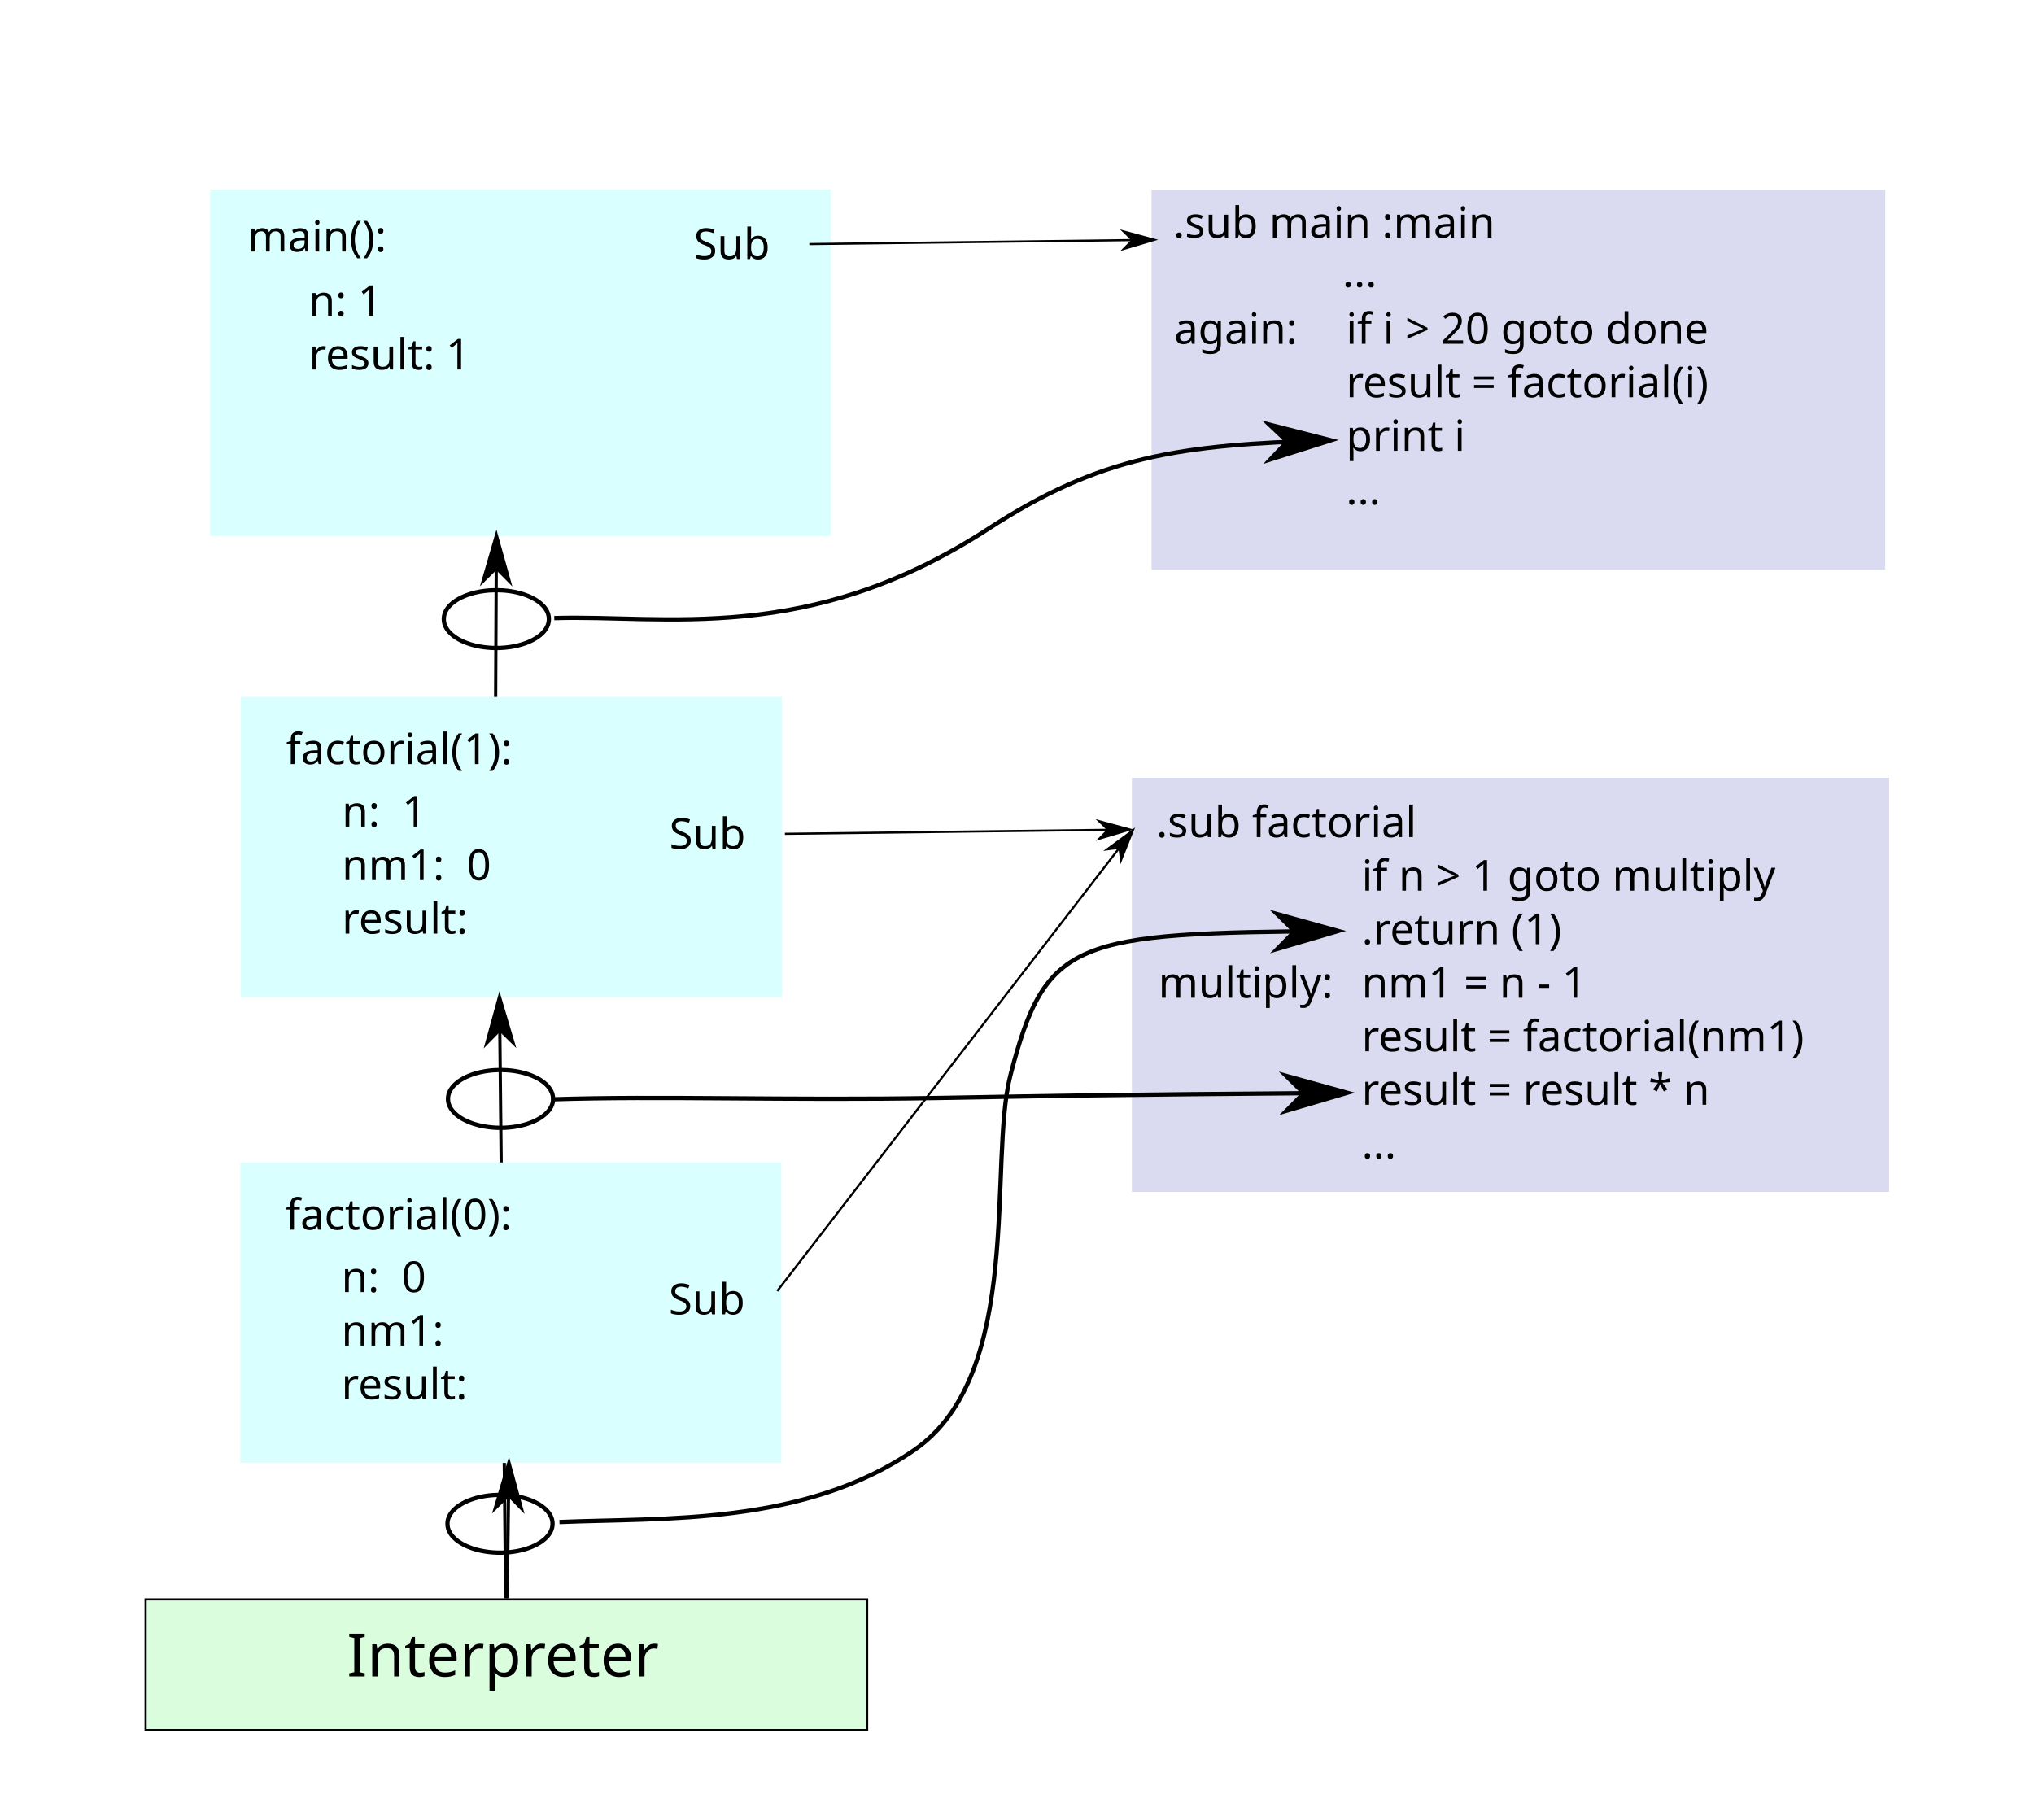
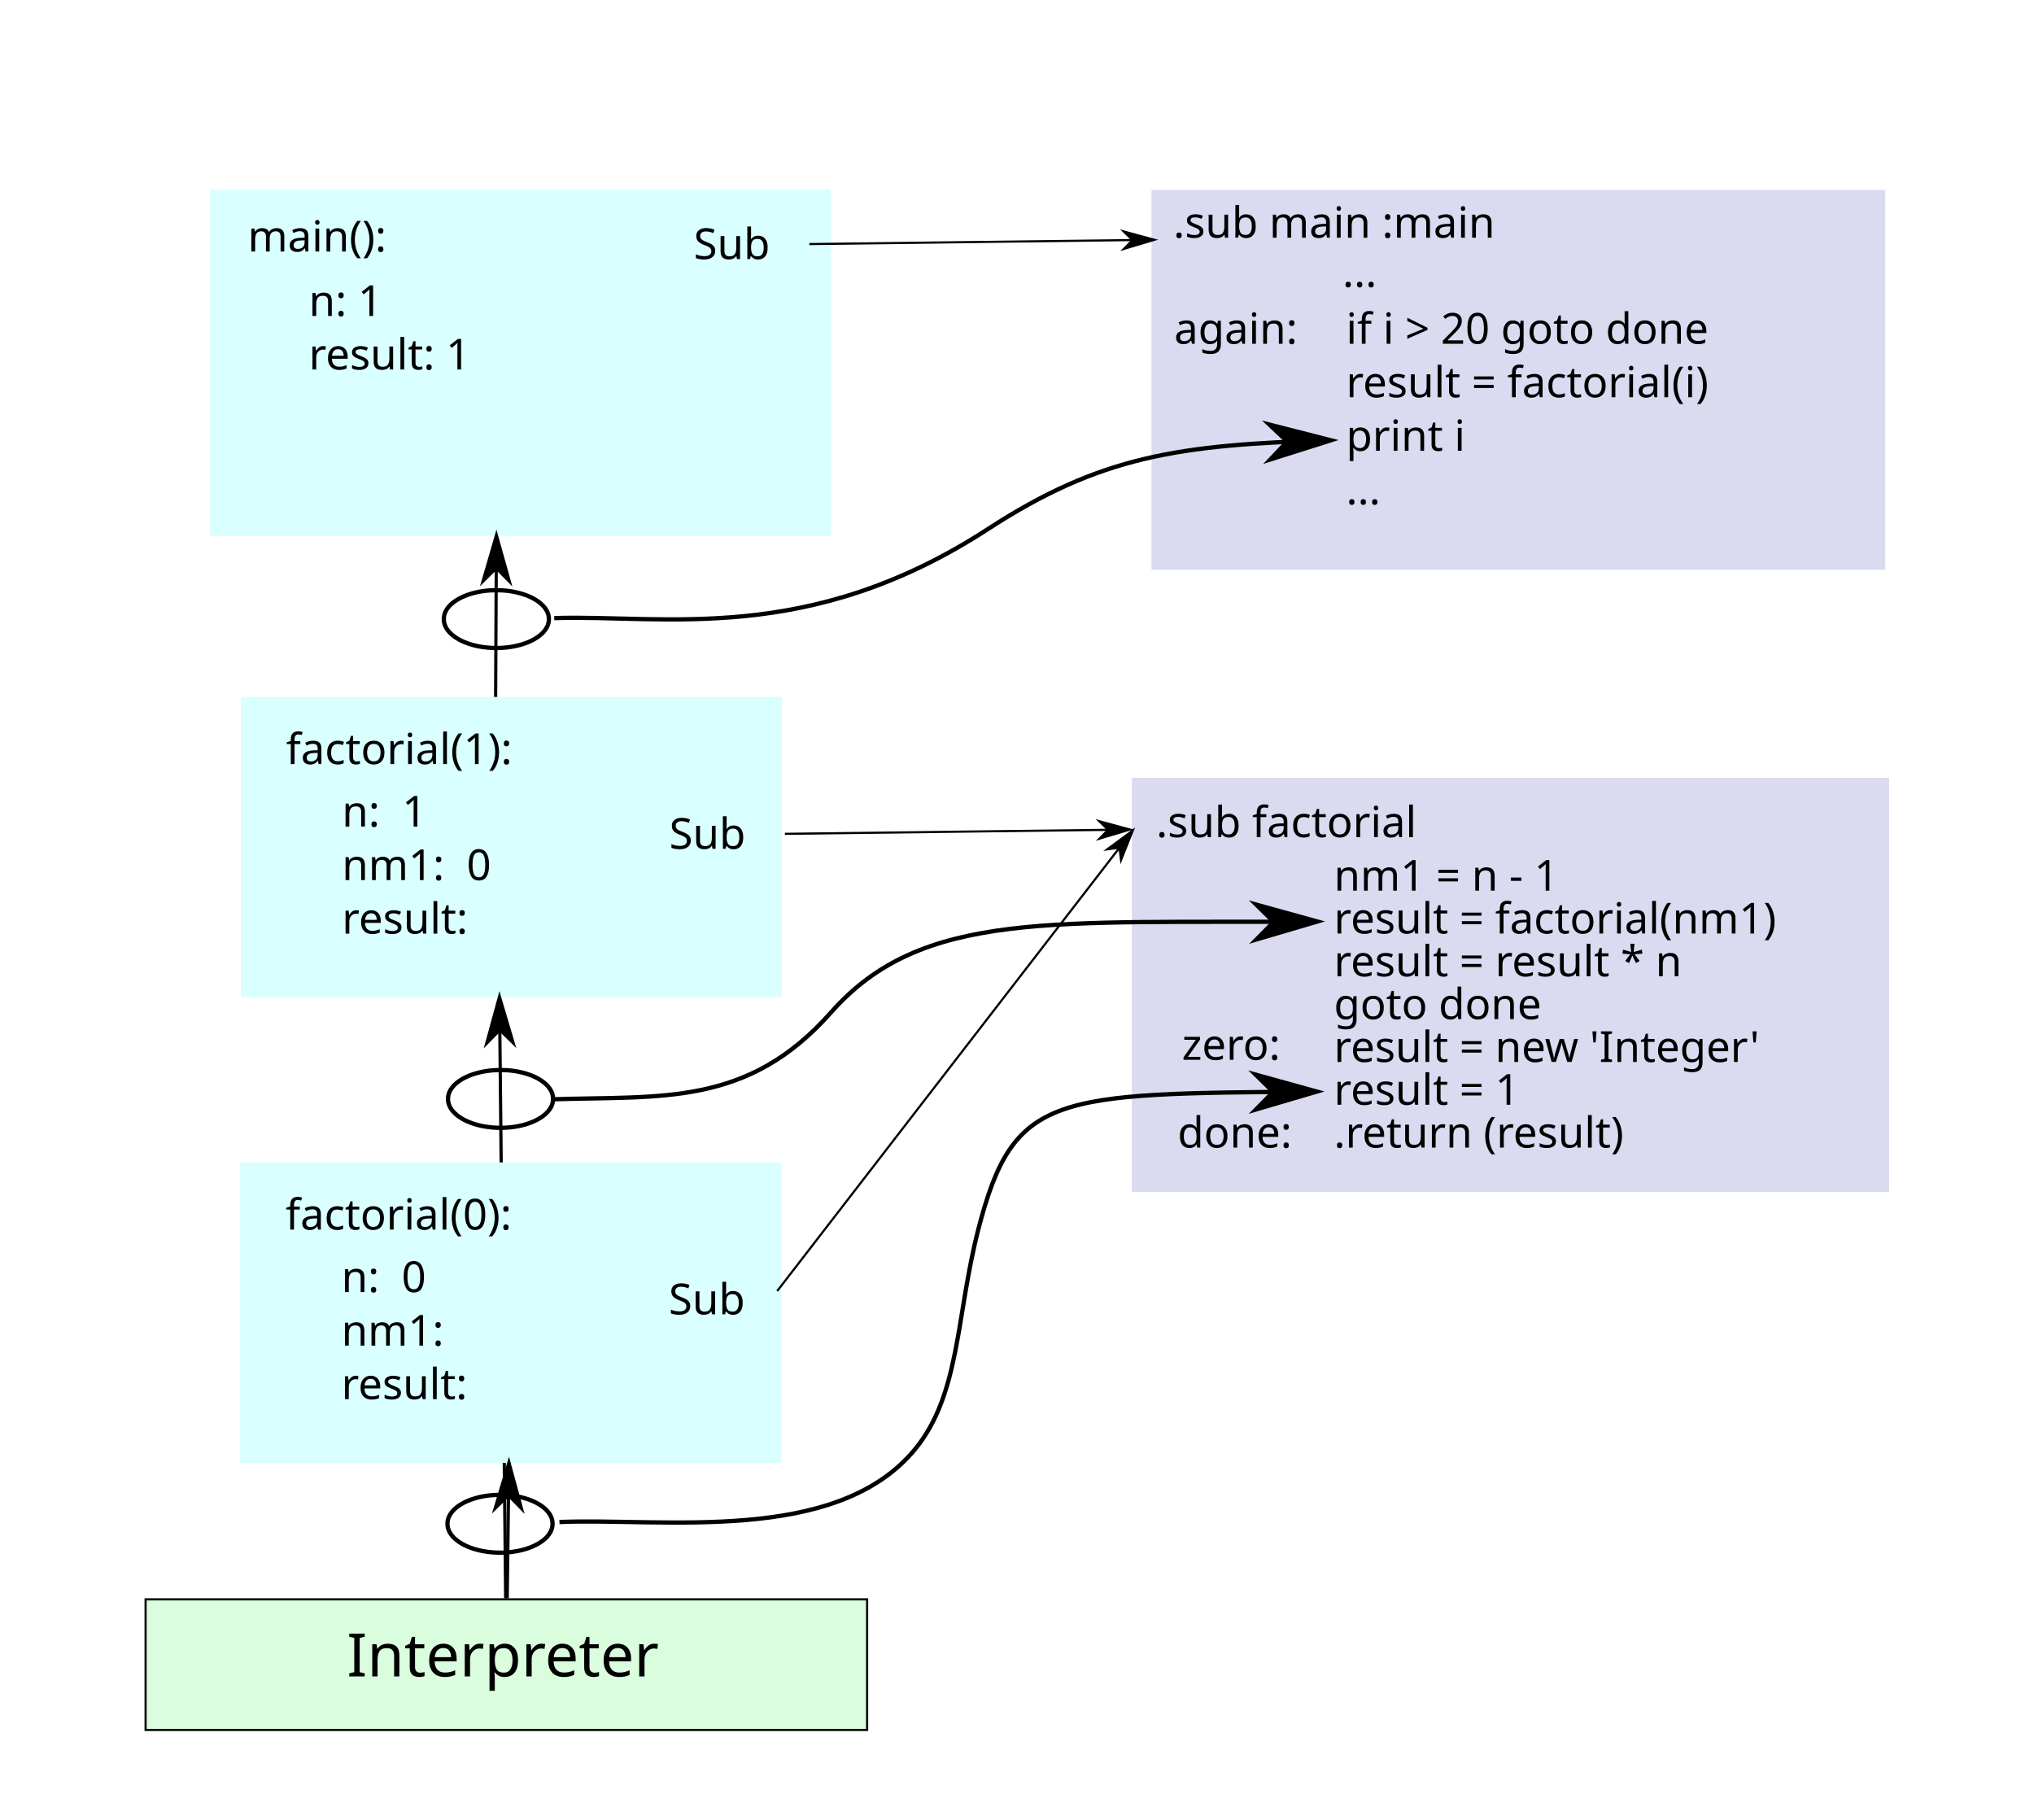
<svg xmlns="http://www.w3.org/2000/svg" width="950" height="850" id="svg7155" version="1.0">
  <defs id="defs7157">
    <marker orient="auto" refY="0" refX="0" id="Arrow2Lstart" style="overflow:visible">
      <path id="path4360" style="font-size:12px;fill-rule:evenodd;stroke-width:0.625;stroke-linejoin:round" d="M 8.719,4.034 L -2.207,0.016 L 8.719,-4.002 C 6.973,-1.63 6.983,1.616 8.719,4.034 z " transform="matrix(1.1,0,0,1.1,1.1,0)" />
    </marker>
    <marker orient="auto" refY="0" refX="0" id="Arrow1Lend" style="overflow:visible">
      <path id="path3235" d="M 0,0 L 5,-5 L -12.5,0 L 5,5 L 0,0 z " style="fill-rule:evenodd;stroke:#000000;stroke-width:1pt;marker-start:none" transform="matrix(-0.8,0,0,-0.8,-10,0)" />
    </marker>
    <marker orient="auto" refY="0" refX="0" id="Arrow1Lstart" style="overflow:visible">
      <path id="path3232" d="M 0,0 L 5,-5 L -12.5,0 L 5,5 L 0,0 z " style="fill-rule:evenodd;stroke:#000000;stroke-width:1pt;marker-start:none" transform="matrix(0.8,0,0,0.8,10,0)" />
    </marker>
  </defs>
  <g id="layer1">
    <rect style="fill:#d9ffff;fill-opacity:1" id="rect7165" width="289.796" height="161.81" x="98.171" y="88.476" />
    <text xml:space="preserve" style="font-size:20px;font-style:normal;font-variant:normal;font-weight:normal;font-stretch:normal;text-align:start;line-height:125%;writing-mode:lr-tb;text-anchor:start;fill:#000000;fill-opacity:1;stroke:none;stroke-width:1px;stroke-linecap:butt;stroke-linejoin:miter;stroke-opacity:1;font-family:Sans" x="115.706" y="117.472" id="text7676">
      <tspan id="tspan3264" x="115.706" y="117.472">main():</tspan>
    </text>
    <text xml:space="preserve" style="font-size:20px;font-style:normal;font-variant:normal;font-weight:normal;font-stretch:normal;text-align:start;line-height:125%;writing-mode:lr-tb;text-anchor:start;fill:#000000;fill-opacity:1;stroke:none;stroke-width:1px;stroke-linecap:butt;stroke-linejoin:miter;stroke-opacity:1;font-family:Sans" x="290.056" y="616.729" id="text7704">
      <tspan id="tspan7706" x="290.056" y="616.729" />
    </text>
    <rect style="fill:#d9ffff;fill-opacity:1" id="rect7716" width="252.717" height="140.353" x="112.48" y="325.498" />
    <text xml:space="preserve" style="font-size:20px;font-style:normal;font-variant:normal;font-weight:normal;font-stretch:normal;text-align:start;line-height:125%;writing-mode:lr-tb;text-anchor:start;fill:#000000;fill-opacity:1;stroke:none;stroke-width:1px;stroke-linecap:butt;stroke-linejoin:miter;stroke-opacity:1;font-family:Sans" x="133.628" y="356.877" id="text7718">
      <tspan id="tspan6417" x="133.628" y="356.877">factorial(1):</tspan>
    </text>
    <path style="fill:none;fill-rule:evenodd;stroke:#000000;stroke-width:1.491;stroke-linecap:butt;stroke-linejoin:miter;marker-start:url(#Arrow1Lstart);stroke-miterlimit:4;stroke-dasharray:none;stroke-opacity:1" d="M 231.851,250.282 L 231.491,325.503" id="path7734" />
    <text xml:space="preserve" style="font-size:20px;font-style:normal;font-variant:normal;font-weight:normal;font-stretch:normal;text-align:start;line-height:125%;writing-mode:lr-tb;text-anchor:start;fill:#000000;fill-opacity:1;stroke:none;stroke-width:1px;stroke-linecap:butt;stroke-linejoin:miter;stroke-opacity:1;font-family:Sans" x="144.238" y="147.58" id="text8295">
      <tspan id="tspan8297" x="144.238" y="147.58">n: 1</tspan>
      <tspan x="144.238" y="172.58" id="tspan8299">result: 1</tspan>
    </text>
    <text xml:space="preserve" style="font-size:20px;font-style:normal;font-variant:normal;font-weight:normal;font-stretch:normal;text-align:start;line-height:125%;writing-mode:lr-tb;text-anchor:start;fill:#000000;fill-opacity:1;stroke:none;stroke-width:1px;stroke-linecap:butt;stroke-linejoin:miter;stroke-opacity:1;font-family:Sans" x="159.699" y="386.063" id="text8301">
      <tspan id="tspan8303" x="159.699" y="386.063">n:  1</tspan>
      <tspan x="159.699" y="411.063" id="tspan8305">nm1:  0</tspan>
      <tspan x="159.699" y="436.063" id="tspan8307">result:</tspan>
    </text>
    <rect style="fill:#dadaf0;fill-opacity:1" id="rect8317" width="342.669" height="177.431" x="537.844" y="88.688" />
    <path style="fill:none;fill-opacity:1;stroke:#000000;stroke-opacity:1" id="path8331" d="M 135.316 215.613 A 12.268 6.691 0 1 1  110.781,215.613 A 12.268 6.691 0 1 1  135.316 215.613 z" transform="matrix(2,0,0,2,-14.27138,-142.0669)" />
    <path style="fill:none;fill-rule:evenodd;stroke:#000000;stroke-width:2px;stroke-linecap:butt;stroke-linejoin:miter;marker-end:url(#Arrow1Lend);stroke-opacity:1" d="M 258.874,288.699 C 310.247,287.008 377.376,301.743 461.494,247.056 C 513.704,213.113 550.409,207.647 621.342,205.647" id="path8341" />
    <text xml:space="preserve" style="font-size:20px;font-style:normal;font-variant:normal;font-weight:normal;font-stretch:normal;text-align:start;line-height:125%;writing-mode:lr-tb;text-anchor:start;fill:#000000;fill-opacity:1;stroke:none;stroke-width:1px;stroke-linecap:butt;stroke-linejoin:miter;stroke-opacity:1;font-family:Sans" x="548.401" y="160.55" id="text8872">
      <tspan id="tspan8874" x="548.401" y="160.55">again:</tspan>
    </text>
    <text xml:space="preserve" style="font-size:20px;font-style:normal;font-variant:normal;font-weight:normal;font-stretch:normal;text-align:start;line-height:125%;writing-mode:lr-tb;text-anchor:start;fill:#000000;fill-opacity:1;stroke:none;stroke-width:1px;stroke-linecap:butt;stroke-linejoin:miter;stroke-opacity:1;font-family:Sans" x="628.699" y="160.55" id="text8876">
      <tspan id="tspan8878" x="628.699" y="160.55">if i &gt; 20 goto done</tspan>
      <tspan x="628.699" y="185.55" id="tspan8880">result = factorial(i)</tspan>
      <tspan x="628.699" y="210.55" id="tspan8882">print i</tspan>
      <tspan x="628.699" y="235.55" id="tspan8884">...</tspan>
    </text>
    <rect style="fill:#dafdde;fill-opacity:1;stroke:#000000;stroke-opacity:1" id="rect2495" width="337" height="61" x="68" y="747" />
    <text xml:space="preserve" style="font-size:28px;font-style:normal;font-variant:normal;font-weight:normal;font-stretch:normal;text-align:start;line-height:100%;writing-mode:lr-tb;text-anchor:start;fill:#000000;fill-opacity:1;stroke:none;stroke-width:1px;stroke-linecap:butt;stroke-linejoin:miter;stroke-opacity:1;font-family:Sans" x="162" y="783" id="text3279">
      <tspan id="tspan5418" x="162" y="783">Interpreter</tspan>
    </text>
    <path style="fill:none;fill-rule:evenodd;stroke:#000000;stroke-width:1.5;stroke-linecap:butt;stroke-linejoin:miter;marker-start:none;marker-end:url(#Arrow1Lend);stroke-miterlimit:4;stroke-dasharray:none;stroke-opacity:1" d="M 236.18,746.5 L 233.284,465.851" id="path3295" />
    <text xml:space="preserve" style="font-size:20px;font-style:normal;font-variant:normal;font-weight:normal;font-stretch:normal;text-align:start;line-height:125%;writing-mode:lr-tb;text-anchor:start;fill:#000000;fill-opacity:1;stroke:none;stroke-width:1px;stroke-linecap:butt;stroke-linejoin:miter;stroke-opacity:1;font-family:Sans" x="548" y="111" id="text3252">
      <tspan x="548" y="111" id="tspan3256">.sub main :main</tspan>
    </text>
    <text xml:space="preserve" style="font-size:20px;font-style:normal;font-variant:normal;font-weight:normal;font-stretch:normal;text-align:start;line-height:125%;writing-mode:lr-tb;text-anchor:start;fill:#000000;fill-opacity:1;stroke:none;stroke-width:1px;stroke-linecap:butt;stroke-linejoin:miter;stroke-opacity:1;font-family:Sans" x="627" y="134" id="text3260">
      <tspan id="tspan3262" x="627" y="134">...</tspan>
    </text>
    <text xml:space="preserve" style="font-size:20px;font-style:normal;font-variant:normal;font-weight:normal;font-stretch:normal;text-align:start;line-height:125%;writing-mode:lr-tb;text-anchor:start;fill:#000000;fill-opacity:1;stroke:none;stroke-width:1px;stroke-linecap:butt;stroke-linejoin:miter;stroke-opacity:1;font-family:Sans" x="324" y="121" id="text3266">
      <tspan id="tspan3268" x="324" y="121">Sub</tspan>
    </text>
    <path style="fill:none;fill-rule:evenodd;stroke:#000000;stroke-width:1px;stroke-linecap:butt;stroke-linejoin:miter;marker-end:url(#Arrow1Lend);stroke-opacity:1" d="M 378,114 L 539,112" id="path3270" />
    <rect style="fill:#dadaf0;fill-opacity:1" id="rect6389" width="353.669" height="193.431" x="528.665" y="363.284" />
    <text xml:space="preserve" style="font-size:20px;font-style:normal;font-variant:normal;font-weight:normal;font-stretch:normal;text-align:start;line-height:125%;writing-mode:lr-tb;text-anchor:start;fill:#000000;fill-opacity:1;stroke:none;stroke-width:1px;stroke-linecap:butt;stroke-linejoin:miter;stroke-opacity:1;font-family:Sans" x="540" y="391" id="text6391">
      <tspan id="tspan6393" x="540" y="391">.sub factorial</tspan>
    </text>
-     <text xml:space="preserve" style="font-size:20px;font-style:normal;font-variant:normal;font-weight:normal;font-stretch:normal;text-align:start;line-height:125%;writing-mode:lr;text-anchor:start;fill:#000000;fill-opacity:1;stroke:none;stroke-width:1px;stroke-linecap:butt;stroke-linejoin:miter;stroke-opacity:1;font-family:Sans" x="636" y="416" id="text6395">
-       <tspan id="tspan3455" x="636" y="416">if n &gt; 1 goto multiply</tspan>
-       <tspan id="tspan3457" x="636" y="441">.return (1)</tspan>
-       <tspan id="tspan3459" x="636" y="466">nm1 = n - 1</tspan>
-       <tspan id="tspan3461" x="636" y="491">result = factorial(nm1)</tspan>
-       <tspan id="tspan3463" x="636" y="516">result = result * n</tspan>
-       <tspan id="tspan3465" x="636" y="541">...</tspan>
-     </text>
    <text xml:space="preserve" style="font-size:20px;font-style:normal;font-variant:normal;font-weight:normal;font-stretch:normal;text-align:start;line-height:125%;writing-mode:lr-tb;text-anchor:start;fill:#000000;fill-opacity:1;stroke:none;stroke-width:1px;stroke-linecap:butt;stroke-linejoin:miter;stroke-opacity:1;font-family:Sans" x="312.591" y="396.456" id="text6419">
      <tspan id="tspan6421" x="312.591" y="396.456">Sub</tspan>
    </text>
    <path style="fill:none;fill-rule:evenodd;stroke:#000000;stroke-width:1px;stroke-linecap:butt;stroke-linejoin:miter;marker-end:url(#Arrow1Lend);stroke-opacity:1" d="M 366.591,389.456 L 527.591,387.456" id="path6423" />
-     <path style="fill:none;fill-rule:evenodd;stroke:#000000;stroke-width:2px;stroke-linecap:butt;stroke-linejoin:miter;marker-end:url(#Arrow1Lend);stroke-opacity:1" d="M 257.551,513.463 C 308.924,511.772 367.043,514.059 438.171,512.82 C 502.663,511.696 506.086,511.411 629.019,510.411" id="path6425" />
+     <path style="fill:none;fill-rule:evenodd;stroke:#000000;stroke-width:2px;stroke-linecap:butt;stroke-linejoin:miter;marker-end:url(#Arrow1Lend);stroke-opacity:1" d="M 257.551,513.463 C 308.924,511.772 349.043,517.059 388.171,472.82 C 430.904,424.504 492.086,431.411 615.019,430.411" id="path6425" />
    <path style="fill:none;fill-opacity:1;stroke:#000000;stroke-opacity:1" id="path6427" d="M 135.316 215.613 A 12.268 6.691 0 1 1  110.781,215.613 A 12.268 6.691 0 1 1  135.316 215.613 z" transform="matrix(2,0,0,2,-12.31185,82.04094)" />
    <rect style="fill:#d9ffff;fill-opacity:1" id="rect2446" width="252.717" height="140.353" x="112.23" y="542.924" />
    <text xml:space="preserve" style="font-size:20px;font-style:normal;font-variant:normal;font-weight:normal;font-stretch:normal;text-align:start;line-height:125%;writing-mode:lr;text-anchor:start;fill:#000000;fill-opacity:1;stroke:none;stroke-width:1px;stroke-linecap:butt;stroke-linejoin:miter;stroke-opacity:1;font-family:Sans" x="133.379" y="574.303" id="text2448">
      <tspan id="tspan2470" x="133.379" y="574.303">factorial(0):</tspan>
    </text>
    <text xml:space="preserve" style="font-size:20px;font-style:normal;font-variant:normal;font-weight:normal;font-stretch:normal;text-align:start;line-height:125%;writing-mode:lr;text-anchor:start;fill:#000000;fill-opacity:1;stroke:none;stroke-width:1px;stroke-linecap:butt;stroke-linejoin:miter;stroke-opacity:1;font-family:Sans" x="159.45" y="603.489" id="text2452">
      <tspan id="tspan2472" x="159.45" y="603.489">n:  0</tspan>
      <tspan id="tspan2474" x="159.45" y="628.489">nm1:  </tspan>
      <tspan id="tspan2476" x="159.45" y="653.489">result:</tspan>
    </text>
    <text xml:space="preserve" style="font-size:20px;font-style:normal;font-variant:normal;font-weight:normal;font-stretch:normal;text-align:start;line-height:125%;writing-mode:lr-tb;text-anchor:start;fill:#000000;fill-opacity:1;stroke:none;stroke-width:1px;stroke-linecap:butt;stroke-linejoin:miter;stroke-opacity:1;font-family:Sans" x="312.342" y="613.882" id="text2460">
      <tspan id="tspan2462" x="312.342" y="613.882">Sub</tspan>
    </text>
-     <path style="fill:none;fill-rule:evenodd;stroke:#000000;stroke-width:2px;stroke-linecap:butt;stroke-linejoin:miter;marker-end:url(#Arrow1Lend);stroke-opacity:1" d="M 261.301,710.888 C 309.165,708.848 375.855,712.664 427.187,677.126 C 478.519,641.588 461.492,542.697 471.922,502.245 C 488.405,438.315 501.837,435.836 624.77,434.836" id="path2466" />
+     <path style="fill:none;fill-rule:evenodd;stroke:#000000;stroke-width:2px;stroke-linecap:butt;stroke-linejoin:miter;marker-end:url(#Arrow1Lend);stroke-opacity:1" d="M 261.301,710.888 C 309.165,708.848 390.217,721.686 427.187,677.126 C 448.533,651.397 446.492,614.697 456.922,574.245 C 473.405,510.315 491.837,510.836 614.77,509.836" id="path2466" />
    <path style="fill:none;fill-opacity:1;stroke:#000000;stroke-opacity:1" id="path2468" d="M 135.316 215.613 A 12.268 6.691 0 1 1  110.781,215.613 A 12.268 6.691 0 1 1  135.316 215.613 z" transform="matrix(2,0,0,2,-12.56112,280.4665)" />
    <path style="fill:none;fill-rule:evenodd;stroke:#000000;stroke-width:1px;stroke-linecap:butt;stroke-linejoin:miter;stroke-opacity:1;display:inline;marker-start:none;marker-end:url(#Arrow1Lend)" d="M 363,603 L 529,388" id="path2480" />
    <path style="fill:none;fill-rule:evenodd;stroke:#000000;stroke-width:1px;stroke-linecap:butt;stroke-linejoin:miter;stroke-opacity:1" d="M 466,778 L 466,778" id="path3453" />
-     <text xml:space="preserve" style="font-size:20px;font-style:normal;font-variant:normal;font-weight:normal;font-stretch:normal;text-align:start;line-height:125%;writing-mode:lr-tb;text-anchor:start;fill:#000000;fill-opacity:1;stroke:none;stroke-width:1px;stroke-linecap:butt;stroke-linejoin:miter;stroke-opacity:1;font-family:Sans" x="541" y="466" id="text3467">
-       <tspan id="tspan3469" x="541" y="466">multiply:</tspan>
+     <path style="fill:none;fill-rule:evenodd;stroke:#000000;stroke-width:1.5;stroke-linecap:butt;stroke-linejoin:miter;marker-end:url(#Arrow1Lend);stroke-miterlimit:4;stroke-dasharray:none;stroke-opacity:1" d="M 236.894,746.5 L 237.697,683.277" id="path3471" />
+     <text xml:space="preserve" style="font-size:20px;font-style:normal;font-variant:normal;font-weight:normal;font-stretch:normal;text-align:start;line-height:100%;writing-mode:lr-tb;text-anchor:start;fill:#000000;fill-opacity:1;stroke:none;stroke-width:1px;stroke-linecap:butt;stroke-linejoin:miter;stroke-opacity:1;font-family:Sans;-inkscape-font-specification:Sans" x="623" y="416" id="text2760">
+       <tspan id="tspan2762" x="623" y="416">nm1 = n - 1</tspan>
+       <tspan x="623" y="436" id="tspan2764">result = factorial(nm1)</tspan>
+       <tspan x="623" y="456" id="tspan2766">result = result * n</tspan>
+       <tspan x="623" y="476" id="tspan2768">goto done</tspan>
+       <tspan x="623" y="496" id="tspan2770">result = new 'Integer'</tspan>
+       <tspan x="623" y="516" id="tspan2772">result = 1</tspan>
+       <tspan x="623" y="536" id="tspan2774">.return (result)</tspan>
    </text>
-     <path style="fill:none;fill-rule:evenodd;stroke:#000000;stroke-width:1.5;stroke-linecap:butt;stroke-linejoin:miter;marker-end:url(#Arrow1Lend);stroke-miterlimit:4;stroke-dasharray:none;stroke-opacity:1" d="M 236.894,746.5 L 237.697,683.277" id="path3471" />
+     <text xml:space="preserve" style="font-size:20px;font-style:normal;font-variant:normal;font-weight:normal;font-stretch:normal;text-align:start;line-height:100%;writing-mode:lr-tb;text-anchor:start;fill:#000000;fill-opacity:1;stroke:none;stroke-width:1px;stroke-linecap:butt;stroke-linejoin:miter;stroke-opacity:1;font-family:Sans;-inkscape-font-specification:Sans" x="552" y="495" id="text2776">
+       <tspan id="tspan2778" x="552" y="495">zero:</tspan>
+     </text>
+     <text xml:space="preserve" style="font-size:20px;font-style:normal;font-variant:normal;font-weight:normal;font-stretch:normal;text-align:start;line-height:100%;writing-mode:lr-tb;text-anchor:start;fill:#000000;fill-opacity:1;stroke:none;stroke-width:1px;stroke-linecap:butt;stroke-linejoin:miter;stroke-opacity:1;font-family:Sans;-inkscape-font-specification:Sans" x="550" y="536" id="text2780">
+       <tspan id="tspan2782" x="550" y="536">done:</tspan>
+     </text>
  </g>
</svg>
